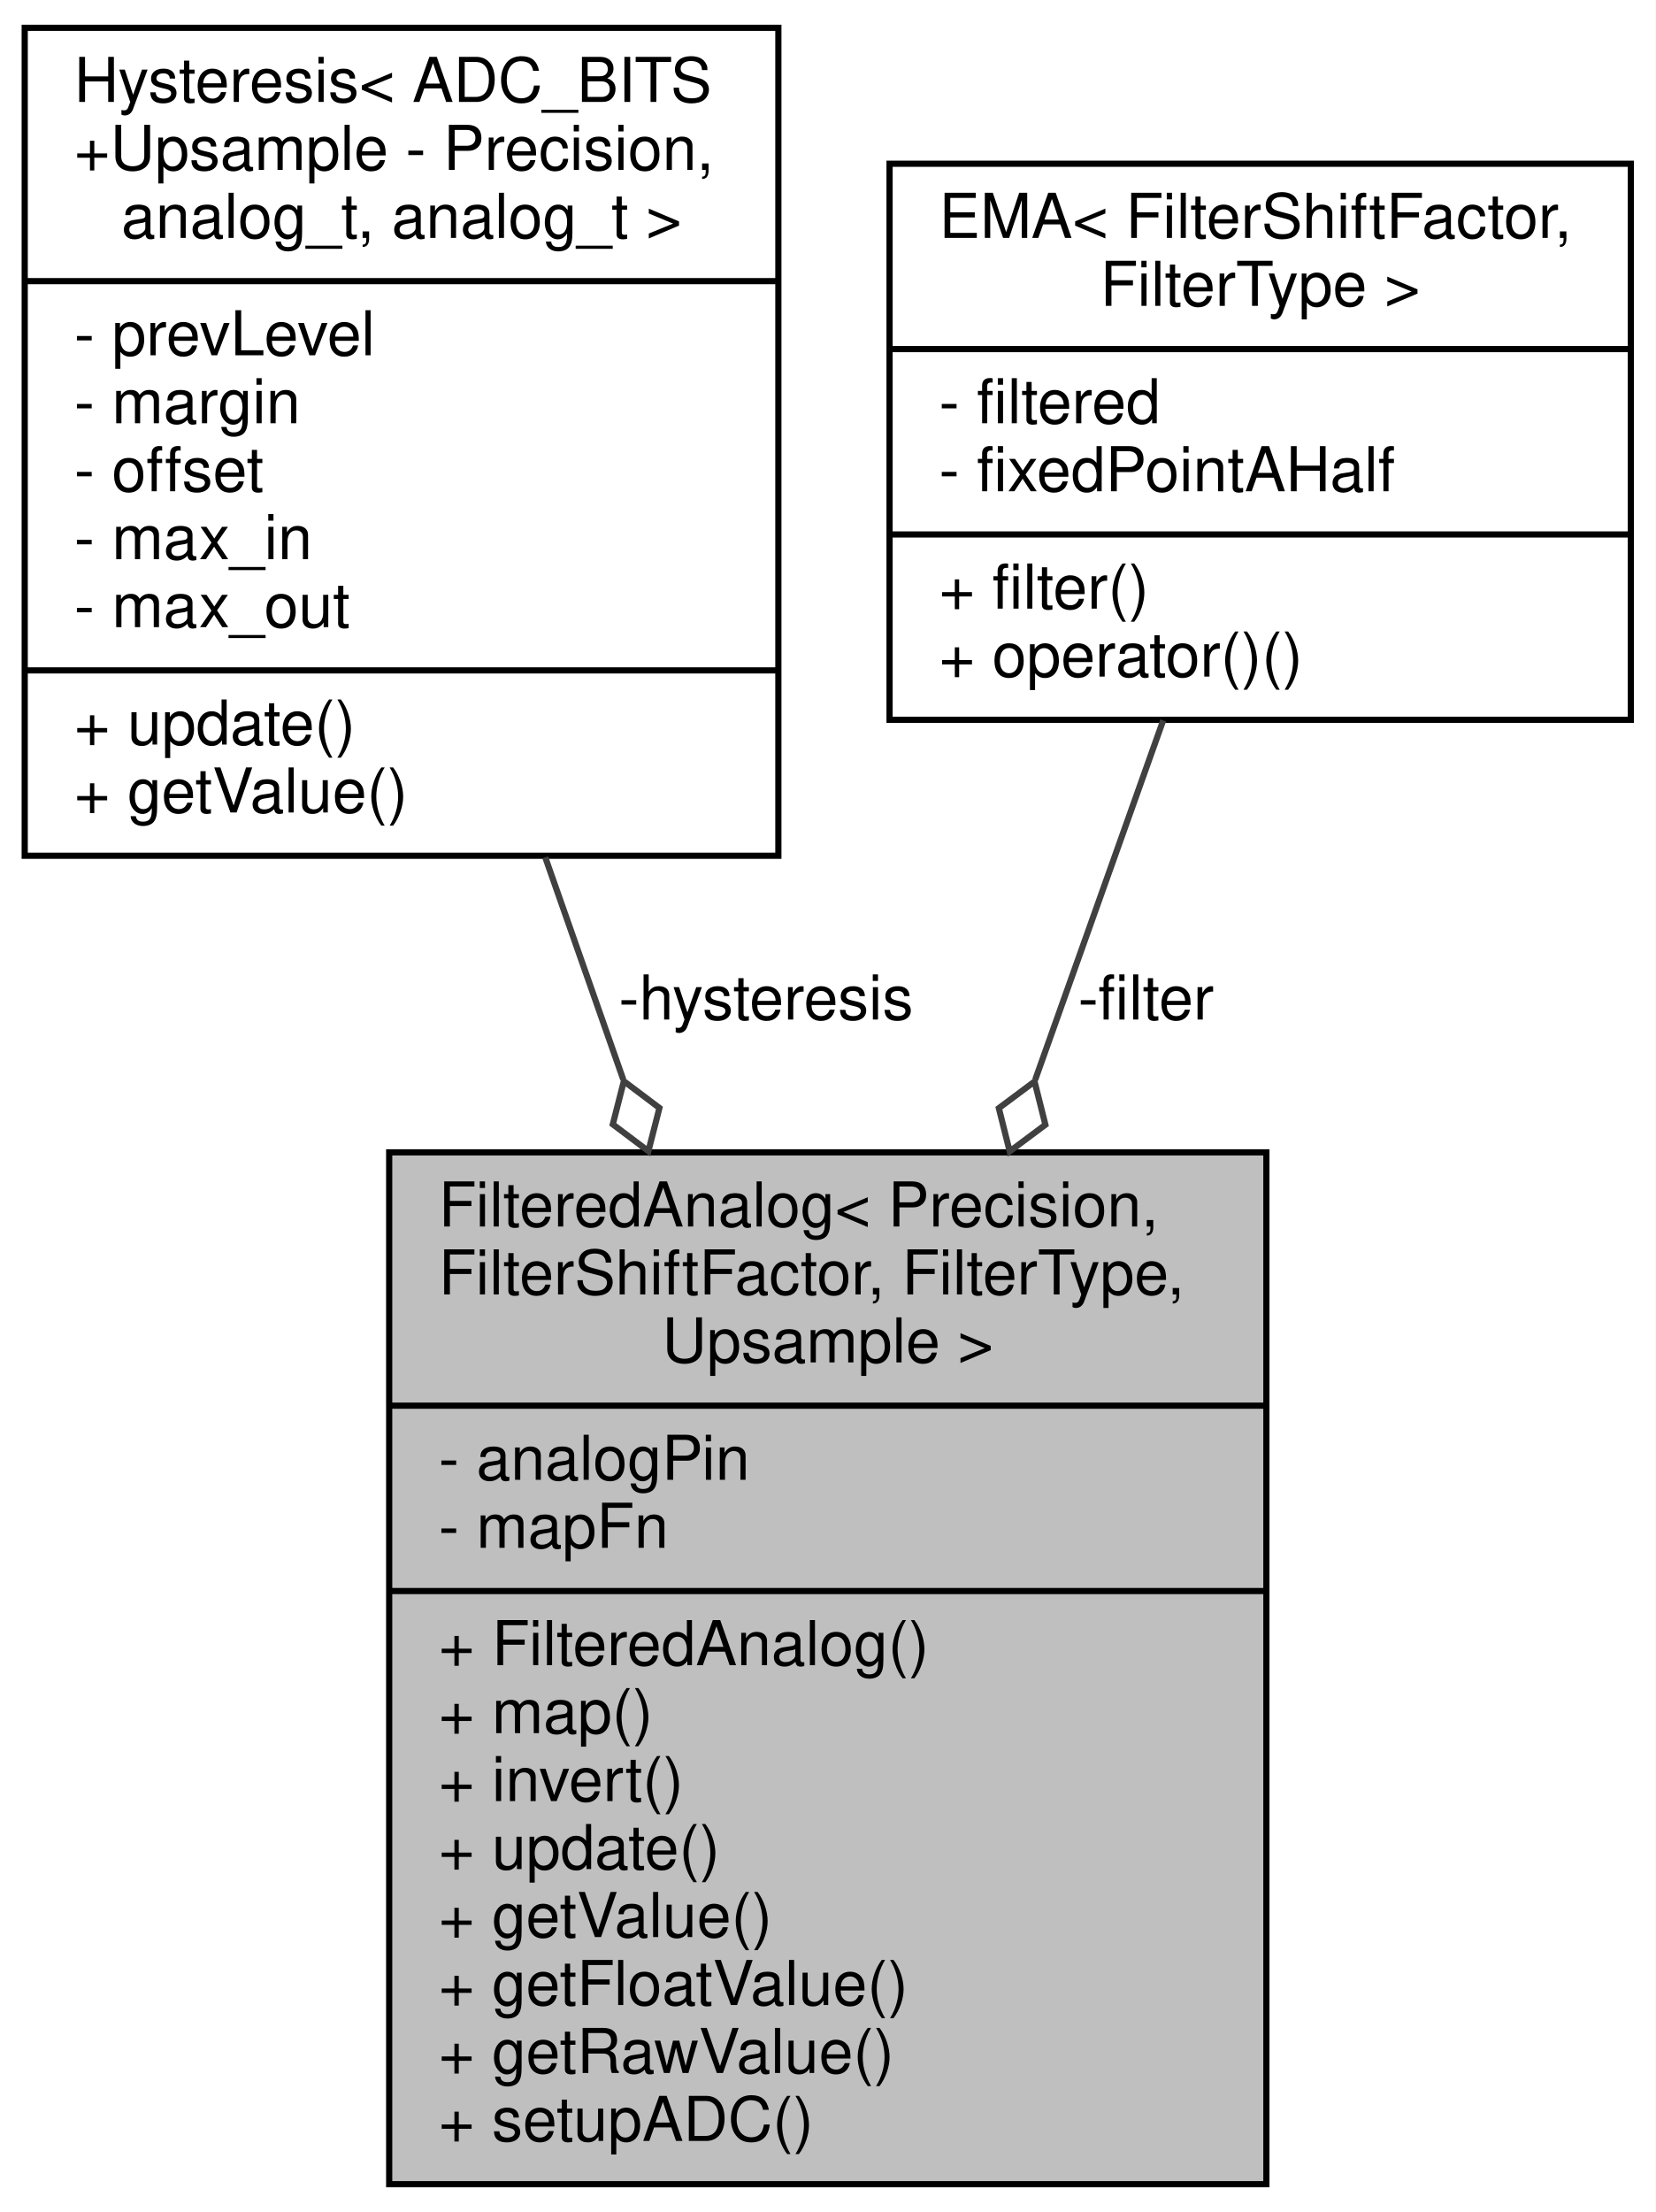
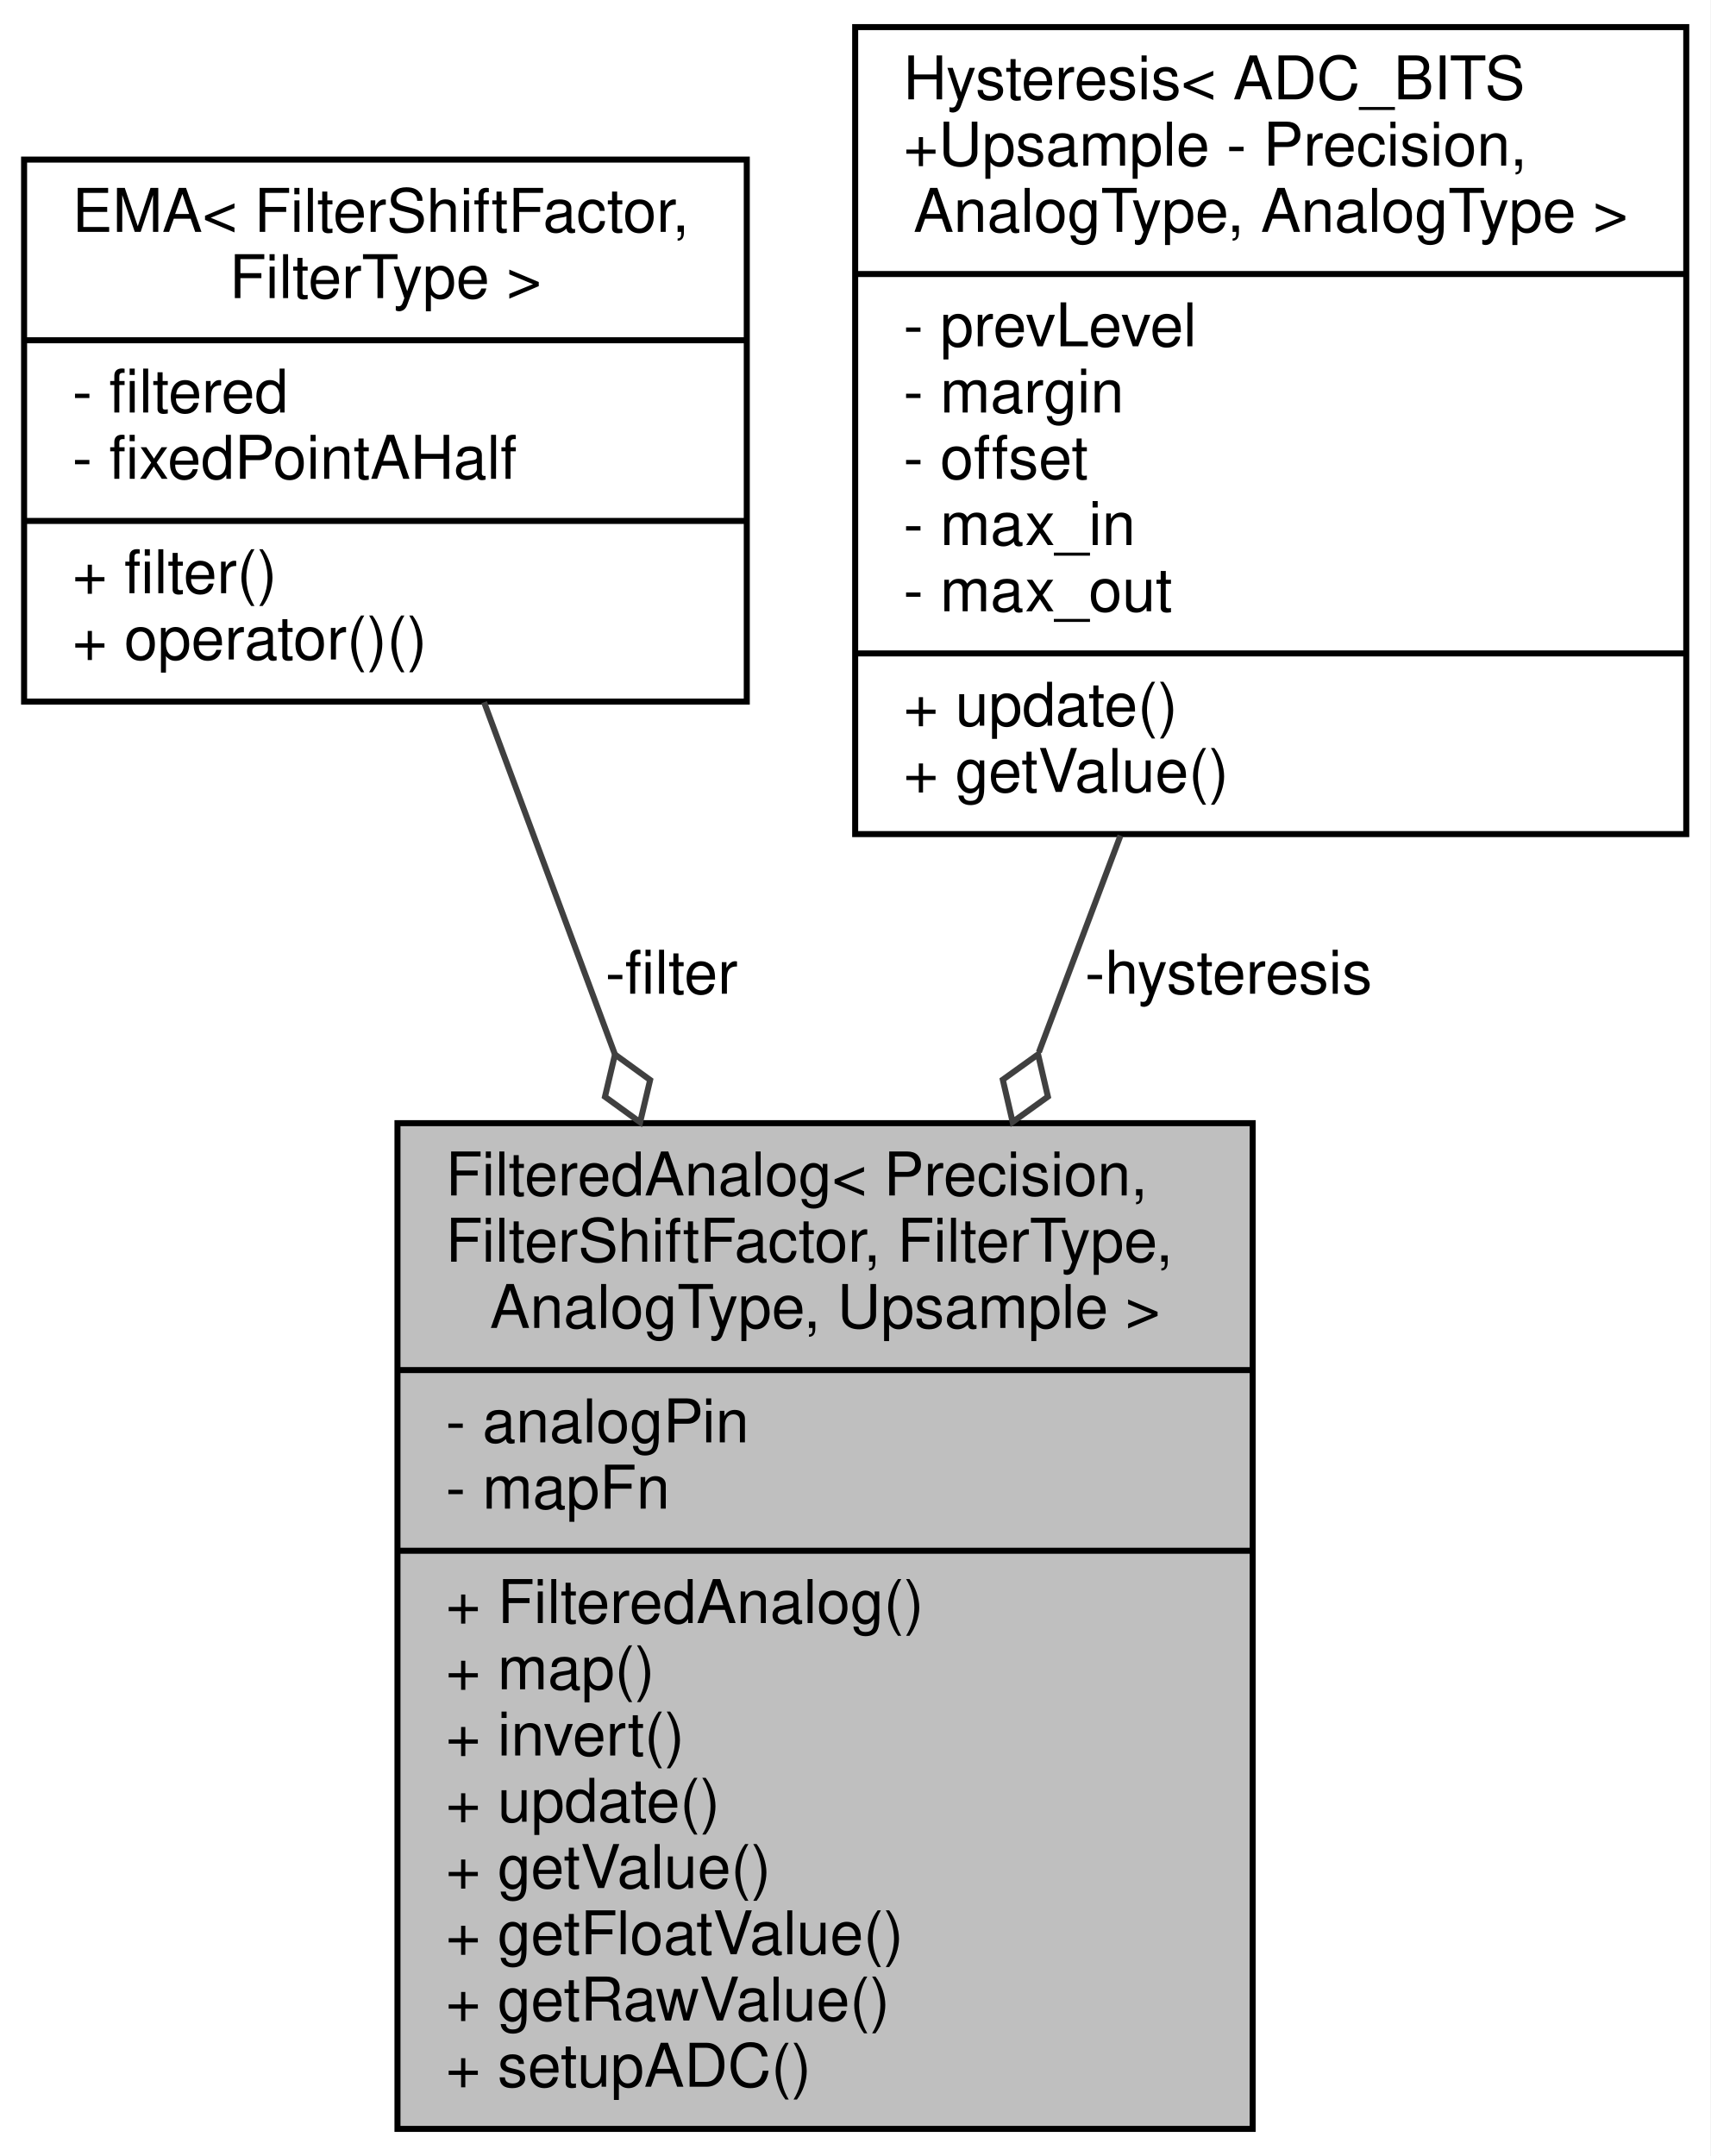
- <svg xmlns="http://www.w3.org/2000/svg" xmlns:xlink="http://www.w3.org/1999/xlink" width="268pt" height="358pt" viewBox="0.00 0.00 268.00 358.00">
+ <svg xmlns="http://www.w3.org/2000/svg" xmlns:xlink="http://www.w3.org/1999/xlink" width="284pt" height="358pt" viewBox="0.00 0.00 284.00 358.00">
  <g id="graph0" class="graph" transform="scale(1 1) rotate(0) translate(4 354)">
-     <polygon fill="white" stroke="none" points="-4,4 -4,-354 264,-354 264,4 -4,4" />
+     <polygon fill="white" stroke="none" points="-4,4 -4,-354 280,-354 280,4 -4,4" />
    <g id="node1" class="node">
      <g id="a_node1">
        <a xlink:title="A class that reads and filters an analog input.">
-           <polygon fill="#bfbfbf" stroke="black" points="59,-0.5 59,-167.5 201,-167.5 201,-0.5 59,-0.5" />
-           <text text-anchor="start" x="67" y="-155.5" font-family="Helvetica,sans-Serif" font-size="10.00">FilteredAnalog&lt; Precision,</text>
-           <text text-anchor="start" x="67" y="-144.5" font-family="Helvetica,sans-Serif" font-size="10.00"> FilterShiftFactor, FilterType,</text>
-           <text text-anchor="middle" x="130" y="-133.5" font-family="Helvetica,sans-Serif" font-size="10.00"> Upsample &gt;</text>
-           <polyline fill="none" stroke="black" points="59,-126.5 201,-126.5 " />
-           <text text-anchor="start" x="67" y="-114.5" font-family="Helvetica,sans-Serif" font-size="10.00">- analogPin</text>
-           <text text-anchor="start" x="67" y="-103.5" font-family="Helvetica,sans-Serif" font-size="10.00">- mapFn</text>
-           <polyline fill="none" stroke="black" points="59,-96.5 201,-96.5 " />
-           <text text-anchor="start" x="67" y="-84.5" font-family="Helvetica,sans-Serif" font-size="10.00">+ FilteredAnalog()</text>
-           <text text-anchor="start" x="67" y="-73.5" font-family="Helvetica,sans-Serif" font-size="10.00">+ map()</text>
-           <text text-anchor="start" x="67" y="-62.5" font-family="Helvetica,sans-Serif" font-size="10.00">+ invert()</text>
-           <text text-anchor="start" x="67" y="-51.5" font-family="Helvetica,sans-Serif" font-size="10.00">+ update()</text>
-           <text text-anchor="start" x="67" y="-40.5" font-family="Helvetica,sans-Serif" font-size="10.00">+ getValue()</text>
-           <text text-anchor="start" x="67" y="-29.5" font-family="Helvetica,sans-Serif" font-size="10.00">+ getFloatValue()</text>
-           <text text-anchor="start" x="67" y="-18.5" font-family="Helvetica,sans-Serif" font-size="10.00">+ getRawValue()</text>
-           <text text-anchor="start" x="67" y="-7.5" font-family="Helvetica,sans-Serif" font-size="10.00">+ setupADC()</text>
+           <polygon fill="#bfbfbf" stroke="black" points="62,-0.5 62,-167.5 204,-167.5 204,-0.5 62,-0.5" />
+           <text text-anchor="start" x="70" y="-155.5" font-family="Helvetica,sans-Serif" font-size="10.00">FilteredAnalog&lt; Precision,</text>
+           <text text-anchor="start" x="70" y="-144.5" font-family="Helvetica,sans-Serif" font-size="10.00"> FilterShiftFactor, FilterType,</text>
+           <text text-anchor="middle" x="133" y="-133.5" font-family="Helvetica,sans-Serif" font-size="10.00"> AnalogType, Upsample &gt;</text>
+           <polyline fill="none" stroke="black" points="62,-126.5 204,-126.5 " />
+           <text text-anchor="start" x="70" y="-114.5" font-family="Helvetica,sans-Serif" font-size="10.00">- analogPin</text>
+           <text text-anchor="start" x="70" y="-103.5" font-family="Helvetica,sans-Serif" font-size="10.00">- mapFn</text>
+           <polyline fill="none" stroke="black" points="62,-96.5 204,-96.5 " />
+           <text text-anchor="start" x="70" y="-84.5" font-family="Helvetica,sans-Serif" font-size="10.00">+ FilteredAnalog()</text>
+           <text text-anchor="start" x="70" y="-73.5" font-family="Helvetica,sans-Serif" font-size="10.00">+ map()</text>
+           <text text-anchor="start" x="70" y="-62.5" font-family="Helvetica,sans-Serif" font-size="10.00">+ invert()</text>
+           <text text-anchor="start" x="70" y="-51.5" font-family="Helvetica,sans-Serif" font-size="10.00">+ update()</text>
+           <text text-anchor="start" x="70" y="-40.5" font-family="Helvetica,sans-Serif" font-size="10.00">+ getValue()</text>
+           <text text-anchor="start" x="70" y="-29.5" font-family="Helvetica,sans-Serif" font-size="10.00">+ getFloatValue()</text>
+           <text text-anchor="start" x="70" y="-18.5" font-family="Helvetica,sans-Serif" font-size="10.00">+ getRawValue()</text>
+           <text text-anchor="start" x="70" y="-7.5" font-family="Helvetica,sans-Serif" font-size="10.00">+ setupADC()</text>
        </a>
      </g>
    </g>
    <g id="node2" class="node">
      <g id="a_node2">
-         <a xlink:href="../../d2/dcb/classHysteresis.html" target="_top" xlink:title=" ">
-           <polygon fill="white" stroke="black" points="0,-215.5 0,-349.5 122,-349.5 122,-215.5 0,-215.5" />
-           <text text-anchor="start" x="8" y="-337.5" font-family="Helvetica,sans-Serif" font-size="10.00">Hysteresis&lt; ADC_BITS</text>
-           <text text-anchor="start" x="8" y="-326.5" font-family="Helvetica,sans-Serif" font-size="10.00">+Upsample - Precision,</text>
-           <text text-anchor="middle" x="61" y="-315.5" font-family="Helvetica,sans-Serif" font-size="10.00"> analog_t, analog_t &gt;</text>
-           <polyline fill="none" stroke="black" points="0,-308.5 122,-308.5 " />
-           <text text-anchor="start" x="8" y="-296.5" font-family="Helvetica,sans-Serif" font-size="10.00">- prevLevel</text>
-           <text text-anchor="start" x="8" y="-285.5" font-family="Helvetica,sans-Serif" font-size="10.00">- margin</text>
-           <text text-anchor="start" x="8" y="-274.5" font-family="Helvetica,sans-Serif" font-size="10.00">- offset</text>
-           <text text-anchor="start" x="8" y="-263.5" font-family="Helvetica,sans-Serif" font-size="10.00">- max_in</text>
-           <text text-anchor="start" x="8" y="-252.5" font-family="Helvetica,sans-Serif" font-size="10.00">- max_out</text>
-           <polyline fill="none" stroke="black" points="0,-245.5 122,-245.5 " />
-           <text text-anchor="start" x="8" y="-233.5" font-family="Helvetica,sans-Serif" font-size="10.00">+ update()</text>
-           <text text-anchor="start" x="8" y="-222.5" font-family="Helvetica,sans-Serif" font-size="10.00">+ getValue()</text>
+         <a xlink:href="../../d7/d40/classEMA.html" target="_top" xlink:title=" ">
+           <polygon fill="white" stroke="black" points="0,-237.5 0,-327.5 120,-327.5 120,-237.5 0,-237.5" />
+           <text text-anchor="start" x="8" y="-315.5" font-family="Helvetica,sans-Serif" font-size="10.00">EMA&lt; FilterShiftFactor,</text>
+           <text text-anchor="middle" x="60" y="-304.5" font-family="Helvetica,sans-Serif" font-size="10.00"> FilterType &gt;</text>
+           <polyline fill="none" stroke="black" points="0,-297.5 120,-297.5 " />
+           <text text-anchor="start" x="8" y="-285.5" font-family="Helvetica,sans-Serif" font-size="10.00">- filtered</text>
+           <text text-anchor="start" x="8" y="-274.5" font-family="Helvetica,sans-Serif" font-size="10.00">- fixedPointAHalf</text>
+           <polyline fill="none" stroke="black" points="0,-267.5 120,-267.5 " />
+           <text text-anchor="start" x="8" y="-255.5" font-family="Helvetica,sans-Serif" font-size="10.00">+ filter()</text>
+           <text text-anchor="start" x="8" y="-244.5" font-family="Helvetica,sans-Serif" font-size="10.00">+ operator()()</text>
        </a>
      </g>
    </g>
    <g id="edge1" class="edge">
-       <path fill="none" stroke="#404040" d="M84.264,-215.248C88.326,-203.681 92.621,-191.449 96.888,-179.298" />
-       <polygon fill="none" stroke="#404040" points="96.986,-179.019 95.199,-172.033 100.961,-167.697 102.748,-174.683 96.986,-179.019" />
-       <text text-anchor="middle" x="120" y="-189" font-family="Helvetica,sans-Serif" font-size="10.00"> -hysteresis</text>
+       <path fill="none" stroke="#404040" d="M76.383,-237.402C82.838,-220.025 90.514,-199.363 98.098,-178.949" />
+       <polygon fill="none" stroke="#404040" points="98.115,-178.904 96.454,-171.887 102.293,-167.655 103.954,-174.673 98.115,-178.904" />
+       <text text-anchor="middle" x="107.5" y="-189" font-family="Helvetica,sans-Serif" font-size="10.00"> -filter</text>
    </g>
    <g id="node3" class="node">
      <g id="a_node3">
-         <a xlink:href="../../d7/d40/classEMA.html" target="_top" xlink:title=" ">
-           <polygon fill="white" stroke="black" points="140,-237.5 140,-327.5 260,-327.5 260,-237.5 140,-237.5" />
-           <text text-anchor="start" x="148" y="-315.5" font-family="Helvetica,sans-Serif" font-size="10.00">EMA&lt; FilterShiftFactor,</text>
-           <text text-anchor="middle" x="200" y="-304.5" font-family="Helvetica,sans-Serif" font-size="10.00"> FilterType &gt;</text>
-           <polyline fill="none" stroke="black" points="140,-297.5 260,-297.5 " />
-           <text text-anchor="start" x="148" y="-285.5" font-family="Helvetica,sans-Serif" font-size="10.00">- filtered</text>
-           <text text-anchor="start" x="148" y="-274.5" font-family="Helvetica,sans-Serif" font-size="10.00">- fixedPointAHalf</text>
-           <polyline fill="none" stroke="black" points="140,-267.5 260,-267.5 " />
-           <text text-anchor="start" x="148" y="-255.5" font-family="Helvetica,sans-Serif" font-size="10.00">+ filter()</text>
-           <text text-anchor="start" x="148" y="-244.5" font-family="Helvetica,sans-Serif" font-size="10.00">+ operator()()</text>
+         <a xlink:href="../../d2/dcb/classHysteresis.html" target="_top" xlink:title=" ">
+           <polygon fill="white" stroke="black" points="138,-215.5 138,-349.5 276,-349.5 276,-215.5 138,-215.5" />
+           <text text-anchor="start" x="146" y="-337.5" font-family="Helvetica,sans-Serif" font-size="10.00">Hysteresis&lt; ADC_BITS</text>
+           <text text-anchor="start" x="146" y="-326.5" font-family="Helvetica,sans-Serif" font-size="10.00">+Upsample - Precision,</text>
+           <text text-anchor="middle" x="207" y="-315.5" font-family="Helvetica,sans-Serif" font-size="10.00"> AnalogType, AnalogType &gt;</text>
+           <polyline fill="none" stroke="black" points="138,-308.5 276,-308.5 " />
+           <text text-anchor="start" x="146" y="-296.5" font-family="Helvetica,sans-Serif" font-size="10.00">- prevLevel</text>
+           <text text-anchor="start" x="146" y="-285.5" font-family="Helvetica,sans-Serif" font-size="10.00">- margin</text>
+           <text text-anchor="start" x="146" y="-274.5" font-family="Helvetica,sans-Serif" font-size="10.00">- offset</text>
+           <text text-anchor="start" x="146" y="-263.5" font-family="Helvetica,sans-Serif" font-size="10.00">- max_in</text>
+           <text text-anchor="start" x="146" y="-252.5" font-family="Helvetica,sans-Serif" font-size="10.00">- max_out</text>
+           <polyline fill="none" stroke="black" points="138,-245.5 276,-245.5 " />
+           <text text-anchor="start" x="146" y="-233.5" font-family="Helvetica,sans-Serif" font-size="10.00">+ update()</text>
+           <text text-anchor="start" x="146" y="-222.5" font-family="Helvetica,sans-Serif" font-size="10.00">+ getValue()</text>
        </a>
      </g>
    </g>
    <g id="edge2" class="edge">
-       <path fill="none" stroke="#404040" d="M184.291,-237.402C178.129,-220.106 170.808,-199.554 163.569,-179.232" />
-       <polygon fill="none" stroke="#404040" points="163.472,-178.959 157.69,-174.65 159.445,-167.655 165.226,-171.965 163.472,-178.959" />
-       <text text-anchor="middle" x="181.5" y="-189" font-family="Helvetica,sans-Serif" font-size="10.00"> -filter</text>
+       <path fill="none" stroke="#404040" d="M182.05,-215.248C177.694,-203.681 173.088,-191.449 168.512,-179.298" />
+       <polygon fill="none" stroke="#404040" points="168.372,-178.927 162.514,-174.722 164.143,-167.697 170.001,-171.902 168.372,-178.927" />
+       <text text-anchor="middle" x="200" y="-189" font-family="Helvetica,sans-Serif" font-size="10.00"> -hysteresis</text>
    </g>
  </g>
</svg>
